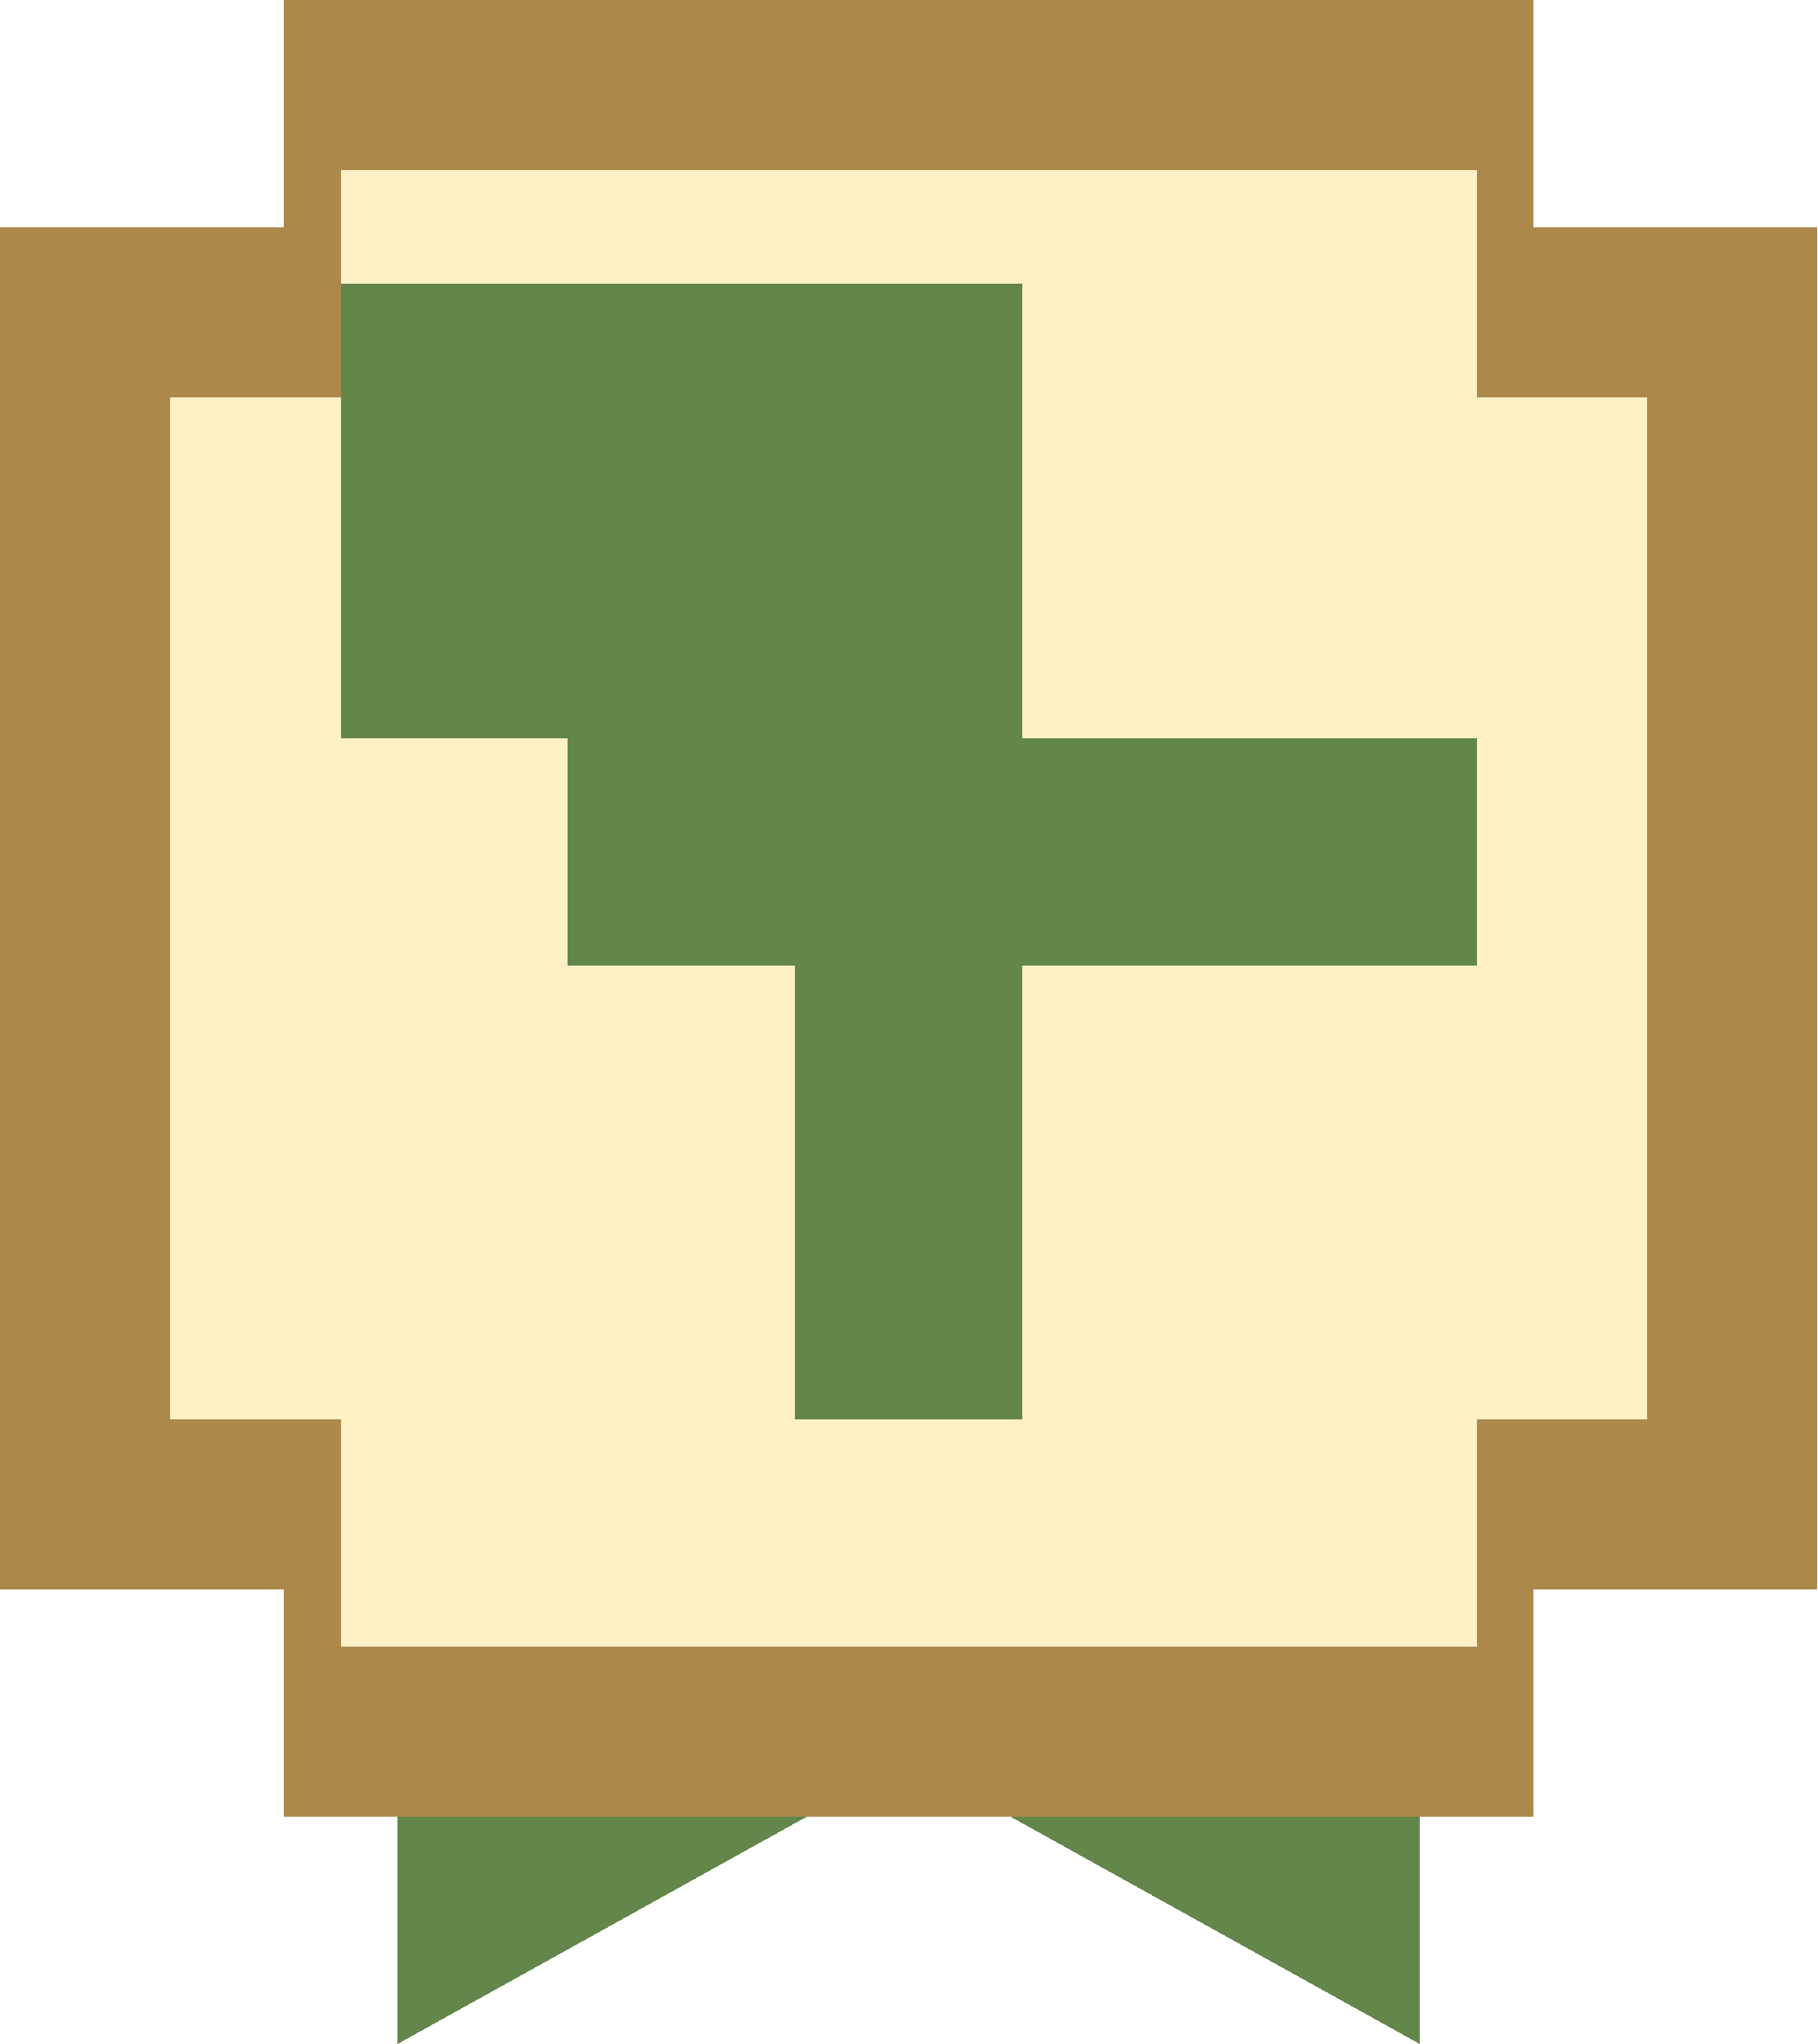
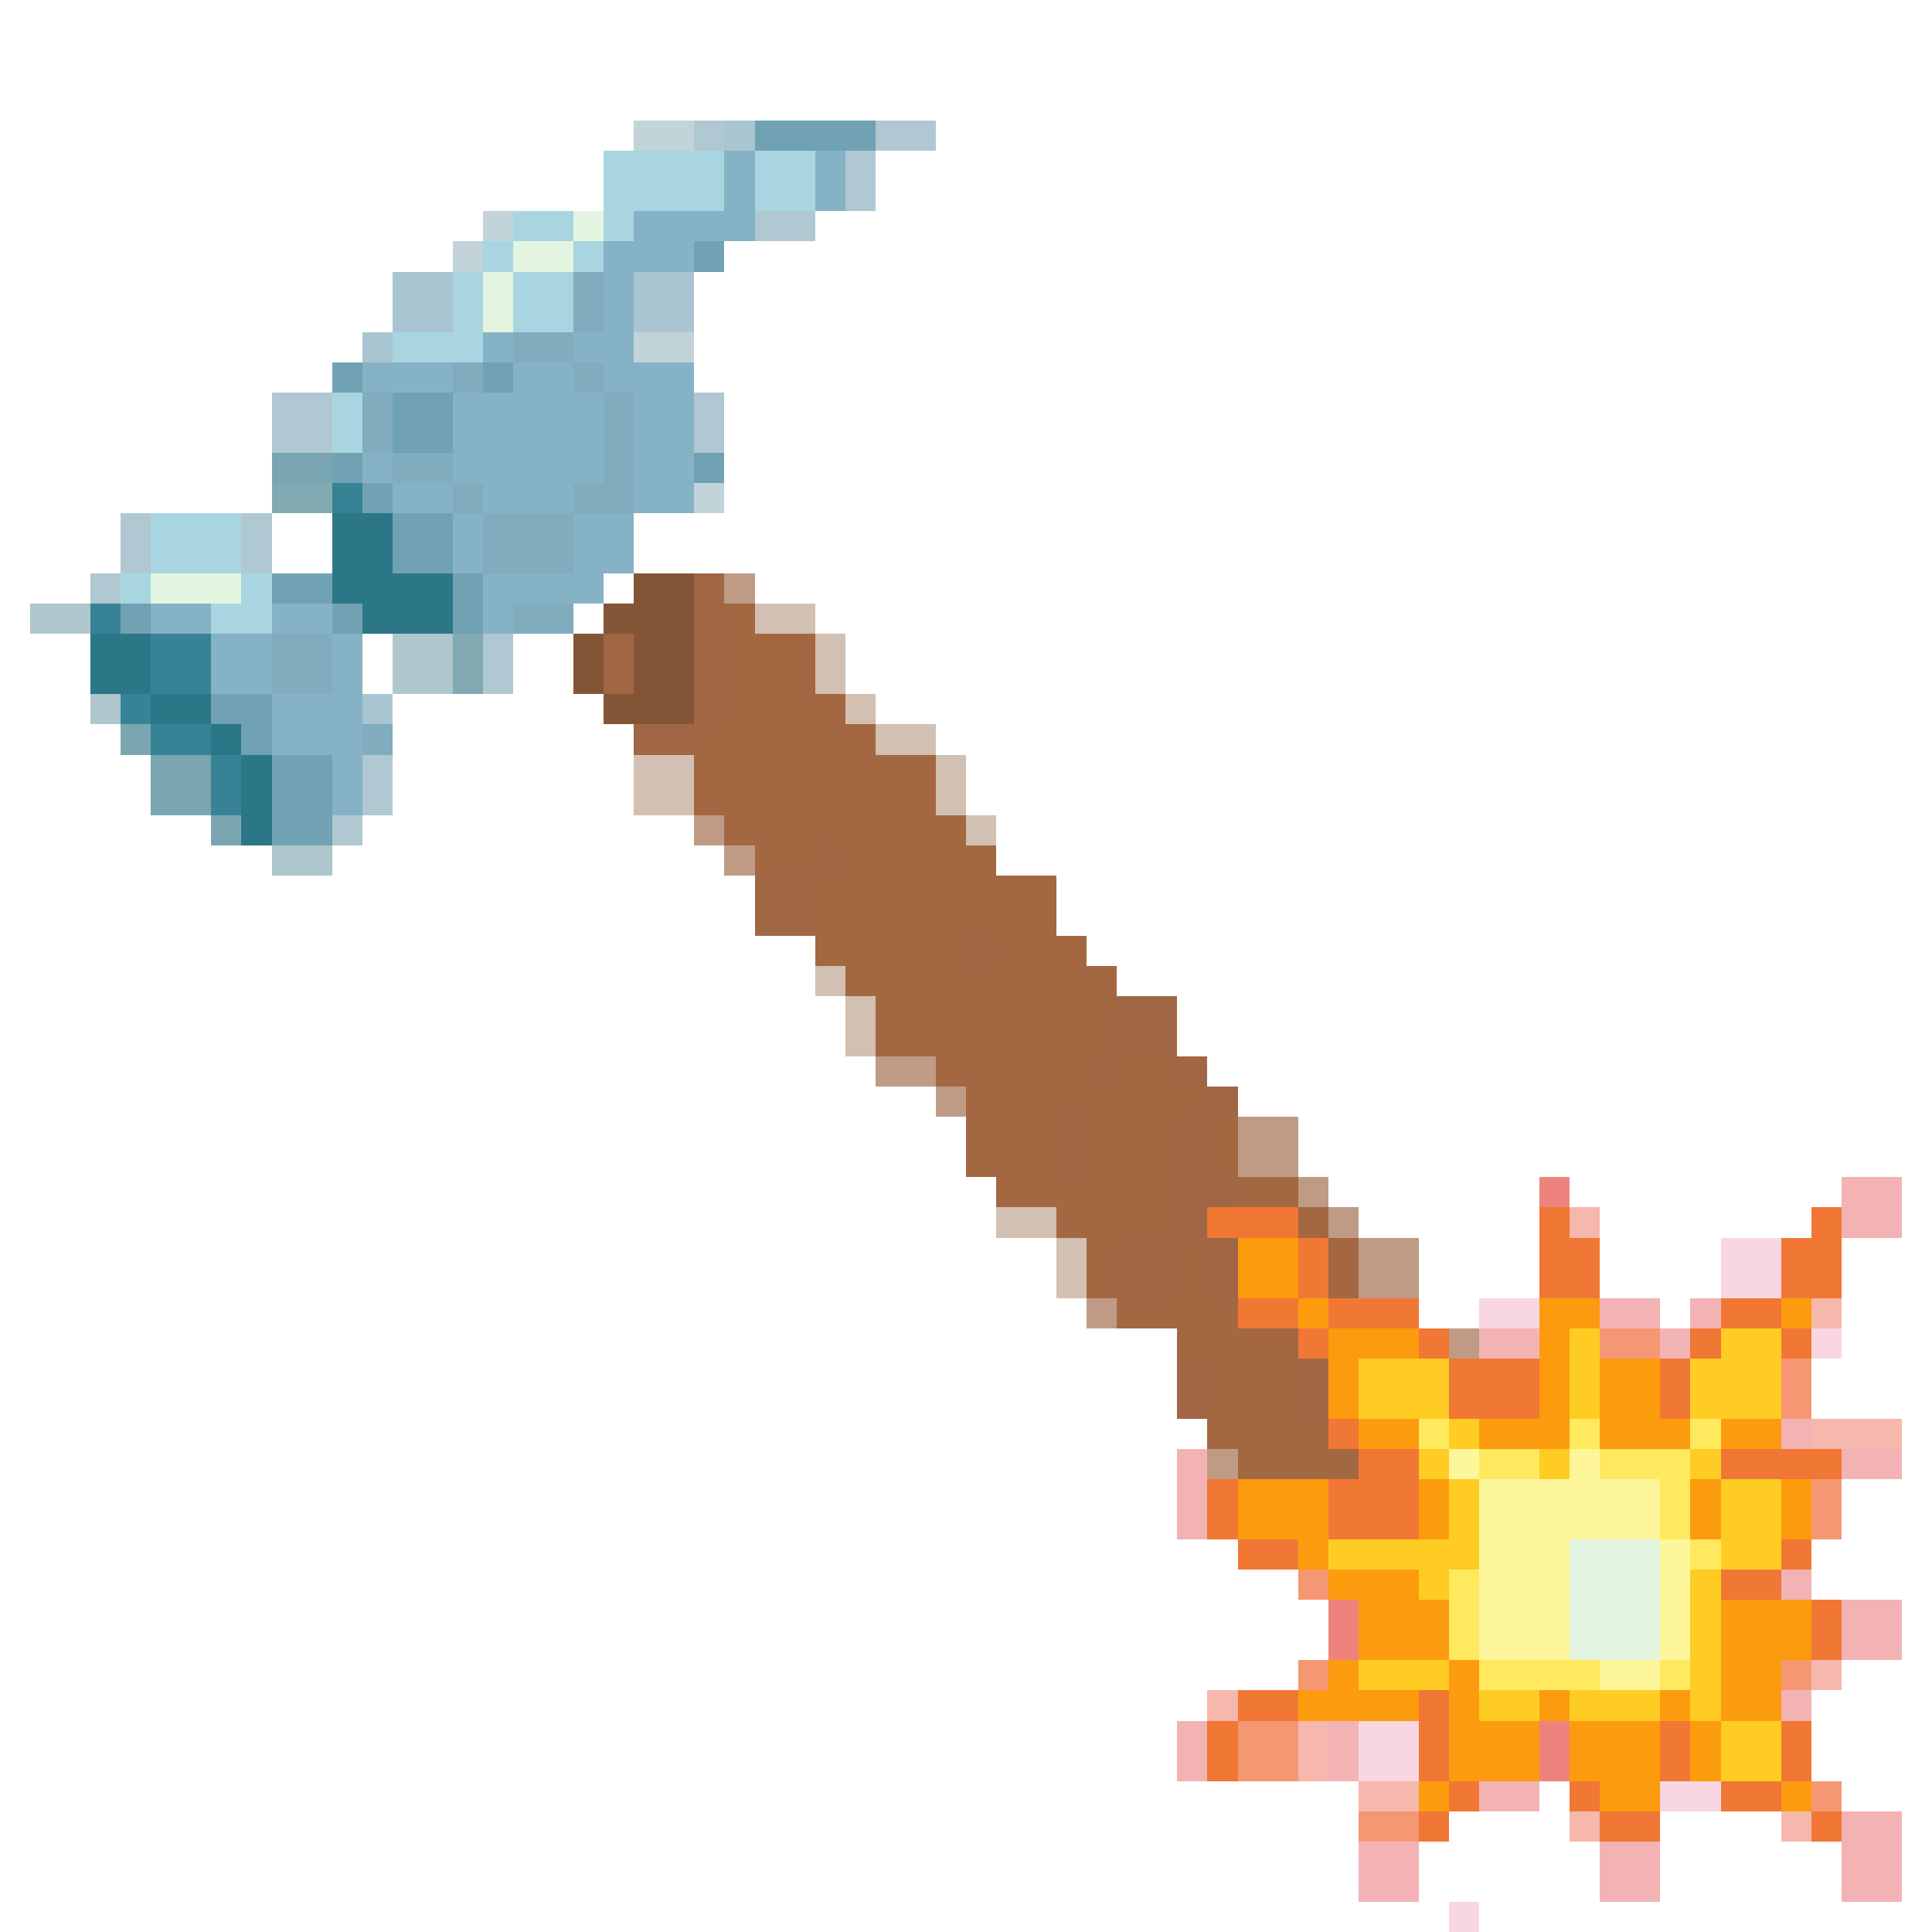
- <svg xmlns="http://www.w3.org/2000/svg" viewBox="0 0 32 36" shape-rendering="crispEdges">
-   <path fill="#63864a" d="M7 23h18v13l-9-5-9 5z" />
-   <path fill="#ad884b" d="M5 0h22v4h5v24h-5v4H5v-4H0V4h5z" />
-   <path fill="#fff0c6" d="M6 3h20v4h3v18h-3v4H6v-4H3V7h3z" />
-   <rect x="6" y="5" width="4" height="4" fill="#63864a" />
-   <rect x="10" y="5" width="4" height="4" fill="#63864a" />
-   <rect x="14" y="5" width="4" height="4" fill="#63864a" />
-   <rect x="6" y="9" width="4" height="4" fill="#63864a" />
-   <rect x="10" y="9" width="4" height="4" fill="#63864a" />
-   <rect x="14" y="9" width="4" height="4" fill="#63864a" />
-   <rect x="10" y="13" width="4" height="4" fill="#63864a" />
-   <rect x="14" y="13" width="4" height="4" fill="#63864a" />
-   <rect x="18" y="13" width="4" height="4" fill="#63864a" />
-   <rect x="22" y="13" width="4" height="4" fill="#63864a" />
-   <rect x="14" y="17" width="4" height="4" fill="#63864a" />
-   <rect x="14" y="21" width="4" height="4" fill="#63864a" />
+ <svg xmlns="http://www.w3.org/2000/svg" viewBox="0 0 64 64" shape-rendering="crispEdges">
+   <rect x="21" y="4" width="2" height="1" fill="#6e95a8" opacity="0.42" />
+   <rect x="23" y="4" width="1" height="1" fill="#739eae" opacity="0.57" />
+   <rect x="24" y="4" width="1" height="1" fill="#80aabb" opacity="0.68" />
+   <rect x="25" y="4" width="4" height="1" fill="#699daf" opacity="0.95" />
+   <rect x="29" y="4" width="2" height="1" fill="#739eae" opacity="0.57" />
+   <rect x="20" y="5" width="4" height="1" fill="#a8d5e0" />
+   <rect x="24" y="5" width="1" height="1" fill="#86b2c5" />
+   <rect x="25" y="5" width="2" height="1" fill="#a8d5e0" />
+   <rect x="27" y="5" width="1" height="1" fill="#86b2c5" />
+   <rect x="28" y="5" width="1" height="1" fill="#739eae" opacity="0.57" />
+   <rect x="20" y="6" width="4" height="1" fill="#a8d5e0" />
+   <rect x="24" y="6" width="1" height="1" fill="#86b2c5" />
+   <rect x="25" y="6" width="2" height="1" fill="#a8d5e0" />
+   <rect x="27" y="6" width="1" height="1" fill="#86b2c5" />
+   <rect x="28" y="6" width="1" height="1" fill="#739eae" opacity="0.57" />
+   <rect x="16" y="7" width="1" height="1" fill="#6e95a8" opacity="0.42" />
+   <rect x="17" y="7" width="2" height="1" fill="#a8d5e0" />
+   <rect x="19" y="7" width="1" height="1" fill="#e3f5e0" />
+   <rect x="20" y="7" width="1" height="1" fill="#a8d5e0" />
+   <rect x="21" y="7" width="4" height="1" fill="#86b2c5" />
+   <rect x="25" y="7" width="2" height="1" fill="#739eae" opacity="0.57" />
+   <rect x="15" y="8" width="1" height="1" fill="#6e95a8" opacity="0.42" />
+   <rect x="16" y="8" width="1" height="1" fill="#a8d5e0" />
+   <rect x="17" y="8" width="2" height="1" fill="#e3f5e0" />
+   <rect x="19" y="8" width="1" height="1" fill="#a8d5e0" />
+   <rect x="20" y="8" width="3" height="1" fill="#86b2c5" />
+   <rect x="23" y="8" width="1" height="1" fill="#699daf" opacity="0.95" />
+   <rect x="13" y="9" width="2" height="1" fill="#80aabb" opacity="0.68" />
+   <rect x="15" y="9" width="1" height="1" fill="#a8d5e0" />
+   <rect x="16" y="9" width="1" height="1" fill="#e3f5e0" />
+   <rect x="17" y="9" width="2" height="1" fill="#a8d5e0" />
+   <rect x="19" y="9" width="1" height="1" fill="#80acbe" />
+   <rect x="20" y="9" width="1" height="1" fill="#86b2c5" />
+   <rect x="21" y="9" width="2" height="1" fill="#80aabb" opacity="0.68" />
+   <rect x="13" y="10" width="2" height="1" fill="#80aabb" opacity="0.68" />
+   <rect x="15" y="10" width="1" height="1" fill="#a8d5e0" />
+   <rect x="16" y="10" width="1" height="1" fill="#e3f5e0" />
+   <rect x="17" y="10" width="2" height="1" fill="#a8d5e0" />
+   <rect x="19" y="10" width="1" height="1" fill="#80acbe" />
+   <rect x="20" y="10" width="1" height="1" fill="#86b2c5" />
+   <rect x="21" y="10" width="2" height="1" fill="#80aabb" opacity="0.68" />
+   <rect x="12" y="11" width="1" height="1" fill="#80aabb" opacity="0.68" />
+   <rect x="13" y="11" width="3" height="1" fill="#a8d5e0" />
+   <rect x="16" y="11" width="1" height="1" fill="#86b2c5" />
+   <rect x="17" y="11" width="2" height="1" fill="#80acbe" />
+   <rect x="19" y="11" width="2" height="1" fill="#86b2c5" />
+   <rect x="21" y="11" width="2" height="1" fill="#6e95a8" opacity="0.42" />
+   <rect x="11" y="12" width="1" height="1" fill="#699daf" opacity="0.95" />
+   <rect x="12" y="12" width="3" height="1" fill="#86b2c5" />
+   <rect x="15" y="12" width="1" height="1" fill="#80acbe" />
+   <rect x="16" y="12" width="1" height="1" fill="#699daf" opacity="0.95" />
+   <rect x="17" y="12" width="2" height="1" fill="#86b2c5" />
+   <rect x="19" y="12" width="1" height="1" fill="#80acbe" />
+   <rect x="20" y="12" width="3" height="1" fill="#86b2c5" />
+   <rect x="9" y="13" width="2" height="1" fill="#739eae" opacity="0.57" />
+   <rect x="11" y="13" width="1" height="1" fill="#a8d5e0" />
+   <rect x="12" y="13" width="1" height="1" fill="#80acbe" />
+   <rect x="13" y="13" width="2" height="1" fill="#699daf" opacity="0.95" />
+   <rect x="15" y="13" width="5" height="1" fill="#86b2c5" />
+   <rect x="20" y="13" width="1" height="1" fill="#80acbe" />
+   <rect x="21" y="13" width="2" height="1" fill="#86b2c5" />
+   <rect x="23" y="13" width="1" height="1" fill="#739eae" opacity="0.57" />
+   <rect x="9" y="14" width="2" height="1" fill="#739eae" opacity="0.57" />
+   <rect x="11" y="14" width="1" height="1" fill="#a8d5e0" />
+   <rect x="12" y="14" width="1" height="1" fill="#80acbe" />
+   <rect x="13" y="14" width="2" height="1" fill="#699daf" opacity="0.95" />
+   <rect x="15" y="14" width="5" height="1" fill="#86b2c5" />
+   <rect x="20" y="14" width="1" height="1" fill="#80acbe" />
+   <rect x="21" y="14" width="2" height="1" fill="#86b2c5" />
+   <rect x="23" y="14" width="1" height="1" fill="#739eae" opacity="0.57" />
+   <rect x="9" y="15" width="2" height="1" fill="#2f7485" opacity="0.64" />
+   <rect x="11" y="15" width="1" height="1" fill="#699daf" opacity="0.95" />
+   <rect x="12" y="15" width="1" height="1" fill="#86b2c5" />
+   <rect x="13" y="15" width="2" height="1" fill="#80acbe" />
+   <rect x="15" y="15" width="5" height="1" fill="#86b2c5" />
+   <rect x="20" y="15" width="1" height="1" fill="#80acbe" />
+   <rect x="21" y="15" width="2" height="1" fill="#86b2c5" />
+   <rect x="23" y="15" width="1" height="1" fill="#699daf" opacity="0.95" />
+   <rect x="9" y="16" width="2" height="1" fill="#286c7b" opacity="0.58" />
+   <rect x="11" y="16" width="1" height="1" fill="#378395" />
+   <rect x="12" y="16" width="1" height="1" fill="#699daf" opacity="0.95" />
+   <rect x="13" y="16" width="2" height="1" fill="#86b2c5" />
+   <rect x="15" y="16" width="1" height="1" fill="#80acbe" />
+   <rect x="16" y="16" width="3" height="1" fill="#86b2c5" />
+   <rect x="19" y="16" width="2" height="1" fill="#80acbe" />
+   <rect x="21" y="16" width="2" height="1" fill="#86b2c5" />
+   <rect x="23" y="16" width="1" height="1" fill="#6e95a8" opacity="0.42" />
+   <rect x="4" y="17" width="1" height="1" fill="#739eae" opacity="0.57" />
+   <rect x="5" y="17" width="3" height="1" fill="#a8d5e0" />
+   <rect x="8" y="17" width="1" height="1" fill="#739eae" opacity="0.57" />
+   <rect x="11" y="17" width="2" height="1" fill="#2b7687" />
+   <rect x="13" y="17" width="2" height="1" fill="#699daf" opacity="0.95" />
+   <rect x="15" y="17" width="1" height="1" fill="#86b2c5" />
+   <rect x="16" y="17" width="3" height="1" fill="#80acbe" />
+   <rect x="19" y="17" width="2" height="1" fill="#86b2c5" />
+   <rect x="4" y="18" width="1" height="1" fill="#739eae" opacity="0.57" />
+   <rect x="5" y="18" width="3" height="1" fill="#a8d5e0" />
+   <rect x="8" y="18" width="1" height="1" fill="#739eae" opacity="0.57" />
+   <rect x="11" y="18" width="2" height="1" fill="#2b7687" />
+   <rect x="13" y="18" width="2" height="1" fill="#699daf" opacity="0.95" />
+   <rect x="15" y="18" width="1" height="1" fill="#86b2c5" />
+   <rect x="16" y="18" width="3" height="1" fill="#80acbe" />
+   <rect x="19" y="18" width="2" height="1" fill="#86b2c5" />
+   <rect x="3" y="19" width="1" height="1" fill="#739eae" opacity="0.57" />
+   <rect x="4" y="19" width="1" height="1" fill="#a8d5e0" />
+   <rect x="5" y="19" width="3" height="1" fill="#e3f5e0" />
+   <rect x="8" y="19" width="1" height="1" fill="#a8d5e0" />
+   <rect x="9" y="19" width="2" height="1" fill="#699daf" opacity="0.95" />
+   <rect x="11" y="19" width="4" height="1" fill="#2b7687" />
+   <rect x="15" y="19" width="1" height="1" fill="#699daf" opacity="0.95" />
+   <rect x="16" y="19" width="4" height="1" fill="#86b2c5" />
+   <rect x="21" y="19" width="2" height="1" fill="#7c4d2d" opacity="0.95" />
+   <rect x="23" y="19" width="1" height="1" fill="#9c5f3b" opacity="0.95" />
+   <rect x="24" y="19" width="1" height="1" fill="#975d3b" opacity="0.62" />
+   <rect x="1" y="20" width="2" height="1" fill="#2a6978" opacity="0.38" />
+   <rect x="3" y="20" width="1" height="1" fill="#378395" />
+   <rect x="4" y="20" width="1" height="1" fill="#699daf" opacity="0.95" />
+   <rect x="5" y="20" width="2" height="1" fill="#86b2c5" />
+   <rect x="7" y="20" width="2" height="1" fill="#a8d5e0" />
+   <rect x="9" y="20" width="2" height="1" fill="#86b2c5" />
+   <rect x="11" y="20" width="1" height="1" fill="#699daf" opacity="0.95" />
+   <rect x="12" y="20" width="3" height="1" fill="#2b7687" />
+   <rect x="15" y="20" width="1" height="1" fill="#699daf" opacity="0.95" />
+   <rect x="16" y="20" width="1" height="1" fill="#86b2c5" />
+   <rect x="17" y="20" width="2" height="1" fill="#80acbe" />
+   <rect x="20" y="20" width="3" height="1" fill="#7c4d2d" opacity="0.95" />
+   <rect x="23" y="20" width="1" height="1" fill="#9c5f3b" opacity="0.95" />
+   <rect x="24" y="20" width="1" height="1" fill="#a36842" />
+   <rect x="25" y="20" width="2" height="1" fill="#8a5a37" opacity="0.38" />
+   <rect x="3" y="21" width="2" height="1" fill="#2b7687" />
+   <rect x="5" y="21" width="2" height="1" fill="#378395" />
+   <rect x="7" y="21" width="2" height="1" fill="#86b2c5" />
+   <rect x="9" y="21" width="2" height="1" fill="#80acbe" />
+   <rect x="11" y="21" width="1" height="1" fill="#86b2c5" />
+   <rect x="13" y="21" width="2" height="1" fill="#2a6978" opacity="0.38" />
+   <rect x="15" y="21" width="1" height="1" fill="#286c7b" opacity="0.58" />
+   <rect x="16" y="21" width="1" height="1" fill="#739eae" opacity="0.57" />
+   <rect x="19" y="21" width="1" height="1" fill="#7c4d2d" opacity="0.95" />
+   <rect x="20" y="21" width="1" height="1" fill="#9c5f3b" opacity="0.95" />
+   <rect x="21" y="21" width="2" height="1" fill="#7c4d2d" opacity="0.95" />
+   <rect x="23" y="21" width="1" height="1" fill="#9c5f3b" opacity="0.95" />
+   <rect x="24" y="21" width="3" height="1" fill="#a36842" />
+   <rect x="27" y="21" width="1" height="1" fill="#8a5a37" opacity="0.38" />
+   <rect x="3" y="22" width="2" height="1" fill="#2b7687" />
+   <rect x="5" y="22" width="2" height="1" fill="#378395" />
+   <rect x="7" y="22" width="2" height="1" fill="#86b2c5" />
+   <rect x="9" y="22" width="2" height="1" fill="#80acbe" />
+   <rect x="11" y="22" width="1" height="1" fill="#86b2c5" />
+   <rect x="13" y="22" width="2" height="1" fill="#2a6978" opacity="0.38" />
+   <rect x="15" y="22" width="1" height="1" fill="#286c7b" opacity="0.58" />
+   <rect x="16" y="22" width="1" height="1" fill="#739eae" opacity="0.57" />
+   <rect x="19" y="22" width="1" height="1" fill="#7c4d2d" opacity="0.95" />
+   <rect x="20" y="22" width="1" height="1" fill="#9c5f3b" opacity="0.95" />
+   <rect x="21" y="22" width="2" height="1" fill="#7c4d2d" opacity="0.95" />
+   <rect x="23" y="22" width="1" height="1" fill="#9c5f3b" opacity="0.95" />
+   <rect x="24" y="22" width="3" height="1" fill="#a36842" />
+   <rect x="27" y="22" width="1" height="1" fill="#8a5a37" opacity="0.38" />
+   <rect x="3" y="23" width="1" height="1" fill="#2a6978" opacity="0.38" />
+   <rect x="4" y="23" width="1" height="1" fill="#378395" />
+   <rect x="5" y="23" width="2" height="1" fill="#2b7687" />
+   <rect x="7" y="23" width="2" height="1" fill="#699daf" opacity="0.95" />
+   <rect x="9" y="23" width="3" height="1" fill="#86b2c5" />
+   <rect x="12" y="23" width="1" height="1" fill="#80aabb" opacity="0.68" />
+   <rect x="20" y="23" width="3" height="1" fill="#7c4d2d" opacity="0.95" />
+   <rect x="23" y="23" width="1" height="1" fill="#9c5f3b" opacity="0.95" />
+   <rect x="24" y="23" width="4" height="1" fill="#a36842" />
+   <rect x="28" y="23" width="1" height="1" fill="#8a5a37" opacity="0.38" />
+   <rect x="4" y="24" width="1" height="1" fill="#2f7485" opacity="0.64" />
+   <rect x="5" y="24" width="2" height="1" fill="#378395" />
+   <rect x="7" y="24" width="1" height="1" fill="#2b7687" />
+   <rect x="8" y="24" width="1" height="1" fill="#699daf" opacity="0.95" />
+   <rect x="9" y="24" width="3" height="1" fill="#86b2c5" />
+   <rect x="12" y="24" width="1" height="1" fill="#80acbe" />
+   <rect x="21" y="24" width="2" height="1" fill="#9c5f3b" opacity="0.95" />
+   <rect x="23" y="24" width="6" height="1" fill="#a36842" />
+   <rect x="29" y="24" width="2" height="1" fill="#8a5a37" opacity="0.38" />
+   <rect x="5" y="25" width="2" height="1" fill="#2f7485" opacity="0.64" />
+   <rect x="7" y="25" width="1" height="1" fill="#378395" />
+   <rect x="8" y="25" width="1" height="1" fill="#2b7687" />
+   <rect x="9" y="25" width="2" height="1" fill="#699daf" opacity="0.95" />
+   <rect x="11" y="25" width="1" height="1" fill="#86b2c5" />
+   <rect x="12" y="25" width="1" height="1" fill="#739eae" opacity="0.57" />
+   <rect x="21" y="25" width="2" height="1" fill="#8a5a37" opacity="0.38" />
+   <rect x="23" y="25" width="8" height="1" fill="#a36842" />
+   <rect x="31" y="25" width="1" height="1" fill="#8a5a37" opacity="0.38" />
+   <rect x="5" y="26" width="2" height="1" fill="#2f7485" opacity="0.64" />
+   <rect x="7" y="26" width="1" height="1" fill="#378395" />
+   <rect x="8" y="26" width="1" height="1" fill="#2b7687" />
+   <rect x="9" y="26" width="2" height="1" fill="#699daf" opacity="0.95" />
+   <rect x="11" y="26" width="1" height="1" fill="#86b2c5" />
+   <rect x="12" y="26" width="1" height="1" fill="#739eae" opacity="0.57" />
+   <rect x="21" y="26" width="2" height="1" fill="#8a5a37" opacity="0.38" />
+   <rect x="23" y="26" width="8" height="1" fill="#a36842" />
+   <rect x="31" y="26" width="1" height="1" fill="#8a5a37" opacity="0.38" />
+   <rect x="7" y="27" width="1" height="1" fill="#2f7485" opacity="0.64" />
+   <rect x="8" y="27" width="1" height="1" fill="#2b7687" />
+   <rect x="9" y="27" width="2" height="1" fill="#699daf" opacity="0.95" />
+   <rect x="11" y="27" width="1" height="1" fill="#739eae" opacity="0.57" />
+   <rect x="23" y="27" width="1" height="1" fill="#975d3b" opacity="0.62" />
+   <rect x="24" y="27" width="8" height="1" fill="#a36842" />
+   <rect x="32" y="27" width="1" height="1" fill="#8a5a37" opacity="0.38" />
+   <rect x="9" y="28" width="2" height="1" fill="#2a6978" opacity="0.38" />
+   <rect x="24" y="28" width="1" height="1" fill="#975d3b" opacity="0.62" />
+   <rect x="25" y="28" width="2" height="1" fill="#a36842" />
+   <rect x="27" y="28" width="1" height="1" fill="#9c5f3b" opacity="0.95" />
+   <rect x="28" y="28" width="5" height="1" fill="#a36842" />
+   <rect x="25" y="29" width="2" height="1" fill="#9c5f3b" opacity="0.95" />
+   <rect x="27" y="29" width="8" height="1" fill="#a36842" />
+   <rect x="25" y="30" width="2" height="1" fill="#9c5f3b" opacity="0.95" />
+   <rect x="27" y="30" width="8" height="1" fill="#a36842" />
+   <rect x="27" y="31" width="5" height="1" fill="#a36842" />
+   <rect x="32" y="31" width="1" height="1" fill="#9c5f3b" opacity="0.95" />
+   <rect x="33" y="31" width="3" height="1" fill="#a36842" />
+   <rect x="27" y="32" width="1" height="1" fill="#8a5a37" opacity="0.38" />
+   <rect x="28" y="32" width="9" height="1" fill="#a36842" />
+   <rect x="28" y="33" width="1" height="1" fill="#8a5a37" opacity="0.38" />
+   <rect x="29" y="33" width="8" height="1" fill="#a36842" />
+   <rect x="37" y="33" width="2" height="1" fill="#9c5f3b" opacity="0.95" />
+   <rect x="28" y="34" width="1" height="1" fill="#8a5a37" opacity="0.38" />
+   <rect x="29" y="34" width="8" height="1" fill="#a36842" />
+   <rect x="37" y="34" width="2" height="1" fill="#9c5f3b" opacity="0.95" />
+   <rect x="29" y="35" width="2" height="1" fill="#975d3b" opacity="0.62" />
+   <rect x="31" y="35" width="5" height="1" fill="#a36842" />
+   <rect x="36" y="35" width="1" height="1" fill="#9c5f3b" opacity="0.95" />
+   <rect x="37" y="35" width="2" height="1" fill="#a36842" />
+   <rect x="39" y="35" width="1" height="1" fill="#9c5f3b" opacity="0.95" />
+   <rect x="31" y="36" width="1" height="1" fill="#975d3b" opacity="0.62" />
+   <rect x="32" y="36" width="8" height="1" fill="#a36842" />
+   <rect x="40" y="36" width="1" height="1" fill="#9c5f3b" opacity="0.95" />
+   <rect x="32" y="37" width="3" height="1" fill="#a36842" />
+   <rect x="35" y="37" width="1" height="1" fill="#9c5f3b" opacity="0.95" />
+   <rect x="36" y="37" width="3" height="1" fill="#a36842" />
+   <rect x="39" y="37" width="1" height="1" fill="#9c5f3b" opacity="0.95" />
+   <rect x="40" y="37" width="1" height="1" fill="#a36842" />
+   <rect x="41" y="37" width="2" height="1" fill="#975d3b" opacity="0.62" />
+   <rect x="32" y="38" width="3" height="1" fill="#a36842" />
+   <rect x="35" y="38" width="1" height="1" fill="#9c5f3b" opacity="0.95" />
+   <rect x="36" y="38" width="3" height="1" fill="#a36842" />
+   <rect x="39" y="38" width="1" height="1" fill="#9c5f3b" opacity="0.95" />
+   <rect x="40" y="38" width="1" height="1" fill="#a36842" />
+   <rect x="41" y="38" width="2" height="1" fill="#975d3b" opacity="0.62" />
+   <rect x="33" y="39" width="6" height="1" fill="#a36842" />
+   <rect x="39" y="39" width="2" height="1" fill="#9c5f3b" opacity="0.95" />
+   <rect x="41" y="39" width="2" height="1" fill="#a36842" />
+   <rect x="43" y="39" width="1" height="1" fill="#975d3b" opacity="0.62" />
+   <rect x="51" y="39" width="1" height="1" fill="#e43931" opacity="0.63" />
+   <rect x="61" y="39" width="2" height="1" fill="#de3136" opacity="0.37" />
+   <rect x="33" y="40" width="2" height="1" fill="#8a5a37" opacity="0.38" />
+   <rect x="35" y="40" width="4" height="1" fill="#a36842" />
+   <rect x="39" y="40" width="1" height="1" fill="#9c5f3b" opacity="0.95" />
+   <rect x="40" y="40" width="3" height="1" fill="#f06920" opacity="0.91" />
+   <rect x="43" y="40" width="1" height="1" fill="#a36842" />
+   <rect x="44" y="40" width="1" height="1" fill="#975d3b" opacity="0.62" />
+   <rect x="51" y="40" width="1" height="1" fill="#f06920" opacity="0.91" />
+   <rect x="52" y="40" width="1" height="1" fill="#e84a2f" opacity="0.40" />
+   <rect x="60" y="40" width="1" height="1" fill="#f06920" opacity="0.91" />
+   <rect x="61" y="40" width="2" height="1" fill="#de3136" opacity="0.37" />
+   <rect x="35" y="41" width="1" height="1" fill="#8a5a37" opacity="0.38" />
+   <rect x="36" y="41" width="1" height="1" fill="#a36842" />
+   <rect x="37" y="41" width="2" height="1" fill="#9c5f3b" opacity="0.95" />
+   <rect x="39" y="41" width="1" height="1" fill="#a36842" />
+   <rect x="40" y="41" width="1" height="1" fill="#9c5f3b" opacity="0.95" />
+   <rect x="41" y="41" width="2" height="1" fill="#fd9b0e" />
+   <rect x="43" y="41" width="1" height="1" fill="#f06920" opacity="0.91" />
+   <rect x="44" y="41" width="1" height="1" fill="#a36842" />
+   <rect x="45" y="41" width="2" height="1" fill="#975d3b" opacity="0.62" />
+   <rect x="51" y="41" width="2" height="1" fill="#f06920" opacity="0.91" />
+   <rect x="57" y="41" width="2" height="1" fill="#da1351" opacity="0.17" />
+   <rect x="59" y="41" width="2" height="1" fill="#f06920" opacity="0.91" />
+   <rect x="35" y="42" width="1" height="1" fill="#8a5a37" opacity="0.38" />
+   <rect x="36" y="42" width="1" height="1" fill="#a36842" />
+   <rect x="37" y="42" width="2" height="1" fill="#9c5f3b" opacity="0.95" />
+   <rect x="39" y="42" width="1" height="1" fill="#a36842" />
+   <rect x="40" y="42" width="1" height="1" fill="#9c5f3b" opacity="0.95" />
+   <rect x="41" y="42" width="2" height="1" fill="#fd9b0e" />
+   <rect x="43" y="42" width="1" height="1" fill="#f06920" opacity="0.91" />
+   <rect x="44" y="42" width="1" height="1" fill="#a36842" />
+   <rect x="45" y="42" width="2" height="1" fill="#975d3b" opacity="0.62" />
+   <rect x="51" y="42" width="2" height="1" fill="#f06920" opacity="0.91" />
+   <rect x="57" y="42" width="2" height="1" fill="#da1351" opacity="0.17" />
+   <rect x="59" y="42" width="2" height="1" fill="#f06920" opacity="0.91" />
+   <rect x="36" y="43" width="1" height="1" fill="#975d3b" opacity="0.62" />
+   <rect x="37" y="43" width="4" height="1" fill="#a36842" />
+   <rect x="41" y="43" width="2" height="1" fill="#f06920" opacity="0.91" />
+   <rect x="43" y="43" width="1" height="1" fill="#fd9b0e" />
+   <rect x="44" y="43" width="3" height="1" fill="#f06920" opacity="0.91" />
+   <rect x="49" y="43" width="2" height="1" fill="#da1351" opacity="0.17" />
+   <rect x="51" y="43" width="2" height="1" fill="#fd9b0e" />
+   <rect x="53" y="43" width="2" height="1" fill="#de3136" opacity="0.37" />
+   <rect x="56" y="43" width="1" height="1" fill="#de3136" opacity="0.37" />
+   <rect x="57" y="43" width="2" height="1" fill="#f06920" opacity="0.91" />
+   <rect x="59" y="43" width="1" height="1" fill="#fd9b0e" />
+   <rect x="60" y="43" width="1" height="1" fill="#e84a2f" opacity="0.40" />
+   <rect x="39" y="44" width="4" height="1" fill="#a36842" />
+   <rect x="43" y="44" width="1" height="1" fill="#f06920" opacity="0.91" />
+   <rect x="44" y="44" width="3" height="1" fill="#fd9b0e" />
+   <rect x="47" y="44" width="1" height="1" fill="#f06920" opacity="0.91" />
+   <rect x="48" y="44" width="1" height="1" fill="#975d3b" opacity="0.62" />
+   <rect x="49" y="44" width="2" height="1" fill="#de3136" opacity="0.37" />
+   <rect x="51" y="44" width="1" height="1" fill="#fd9b0e" />
+   <rect x="52" y="44" width="1" height="1" fill="#fecc23" />
+   <rect x="53" y="44" width="2" height="1" fill="#f05c24" opacity="0.64" />
+   <rect x="55" y="44" width="1" height="1" fill="#de3136" opacity="0.37" />
+   <rect x="56" y="44" width="1" height="1" fill="#f06920" opacity="0.91" />
+   <rect x="57" y="44" width="2" height="1" fill="#fecc23" />
+   <rect x="59" y="44" width="1" height="1" fill="#f06920" opacity="0.91" />
+   <rect x="60" y="44" width="1" height="1" fill="#da1351" opacity="0.17" />
+   <rect x="39" y="45" width="1" height="1" fill="#9c5f3b" opacity="0.95" />
+   <rect x="40" y="45" width="3" height="1" fill="#a36842" />
+   <rect x="43" y="45" width="1" height="1" fill="#9c5f3b" opacity="0.95" />
+   <rect x="44" y="45" width="1" height="1" fill="#fd9b0e" />
+   <rect x="45" y="45" width="3" height="1" fill="#fecc23" />
+   <rect x="48" y="45" width="3" height="1" fill="#f06920" opacity="0.91" />
+   <rect x="51" y="45" width="1" height="1" fill="#fd9b0e" />
+   <rect x="52" y="45" width="1" height="1" fill="#fecc23" />
+   <rect x="53" y="45" width="2" height="1" fill="#fd9b0e" />
+   <rect x="55" y="45" width="1" height="1" fill="#f06920" opacity="0.91" />
+   <rect x="56" y="45" width="3" height="1" fill="#fecc23" />
+   <rect x="59" y="45" width="1" height="1" fill="#f05c24" opacity="0.64" />
+   <rect x="39" y="46" width="1" height="1" fill="#9c5f3b" opacity="0.95" />
+   <rect x="40" y="46" width="3" height="1" fill="#a36842" />
+   <rect x="43" y="46" width="1" height="1" fill="#9c5f3b" opacity="0.95" />
+   <rect x="44" y="46" width="1" height="1" fill="#fd9b0e" />
+   <rect x="45" y="46" width="3" height="1" fill="#fecc23" />
+   <rect x="48" y="46" width="3" height="1" fill="#f06920" opacity="0.91" />
+   <rect x="51" y="46" width="1" height="1" fill="#fd9b0e" />
+   <rect x="52" y="46" width="1" height="1" fill="#fecc23" />
+   <rect x="53" y="46" width="2" height="1" fill="#fd9b0e" />
+   <rect x="55" y="46" width="1" height="1" fill="#f06920" opacity="0.91" />
+   <rect x="56" y="46" width="3" height="1" fill="#fecc23" />
+   <rect x="59" y="46" width="1" height="1" fill="#f05c24" opacity="0.64" />
+   <rect x="40" y="47" width="4" height="1" fill="#a36842" />
+   <rect x="44" y="47" width="1" height="1" fill="#f06920" opacity="0.91" />
+   <rect x="45" y="47" width="2" height="1" fill="#fd9b0e" />
+   <rect x="47" y="47" width="1" height="1" fill="#fee95f" />
+   <rect x="48" y="47" width="1" height="1" fill="#fecc23" />
+   <rect x="49" y="47" width="3" height="1" fill="#fd9b0e" />
+   <rect x="52" y="47" width="1" height="1" fill="#fee95f" />
+   <rect x="53" y="47" width="3" height="1" fill="#fd9b0e" />
+   <rect x="56" y="47" width="1" height="1" fill="#fee95f" />
+   <rect x="57" y="47" width="2" height="1" fill="#fd9b0e" />
+   <rect x="59" y="47" width="1" height="1" fill="#de3136" opacity="0.37" />
+   <rect x="60" y="47" width="3" height="1" fill="#e84a2f" opacity="0.40" />
+   <rect x="39" y="48" width="1" height="1" fill="#de3136" opacity="0.37" />
+   <rect x="40" y="48" width="1" height="1" fill="#975d3b" opacity="0.62" />
+   <rect x="41" y="48" width="4" height="1" fill="#a36842" />
+   <rect x="45" y="48" width="2" height="1" fill="#f06920" opacity="0.91" />
+   <rect x="47" y="48" width="1" height="1" fill="#fecc23" />
+   <rect x="48" y="48" width="1" height="1" fill="#fef69b" />
+   <rect x="49" y="48" width="2" height="1" fill="#fee95f" />
+   <rect x="51" y="48" width="1" height="1" fill="#fecc23" />
+   <rect x="52" y="48" width="1" height="1" fill="#fef69b" />
+   <rect x="53" y="48" width="3" height="1" fill="#fee95f" />
+   <rect x="56" y="48" width="1" height="1" fill="#fecc23" />
+   <rect x="57" y="48" width="4" height="1" fill="#f06920" opacity="0.91" />
+   <rect x="61" y="48" width="2" height="1" fill="#de3136" opacity="0.37" />
+   <rect x="39" y="49" width="1" height="1" fill="#de3136" opacity="0.37" />
+   <rect x="40" y="49" width="1" height="1" fill="#f06920" opacity="0.91" />
+   <rect x="41" y="49" width="3" height="1" fill="#fd9b0e" />
+   <rect x="44" y="49" width="3" height="1" fill="#f06920" opacity="0.91" />
+   <rect x="47" y="49" width="1" height="1" fill="#fd9b0e" />
+   <rect x="48" y="49" width="1" height="1" fill="#fecc23" />
+   <rect x="49" y="49" width="6" height="1" fill="#fef69b" />
+   <rect x="55" y="49" width="1" height="1" fill="#fee95f" />
+   <rect x="56" y="49" width="1" height="1" fill="#fd9b0e" />
+   <rect x="57" y="49" width="2" height="1" fill="#fecc23" />
+   <rect x="59" y="49" width="1" height="1" fill="#fd9b0e" />
+   <rect x="60" y="49" width="1" height="1" fill="#f05c24" opacity="0.64" />
+   <rect x="39" y="50" width="1" height="1" fill="#de3136" opacity="0.37" />
+   <rect x="40" y="50" width="1" height="1" fill="#f06920" opacity="0.91" />
+   <rect x="41" y="50" width="3" height="1" fill="#fd9b0e" />
+   <rect x="44" y="50" width="3" height="1" fill="#f06920" opacity="0.91" />
+   <rect x="47" y="50" width="1" height="1" fill="#fd9b0e" />
+   <rect x="48" y="50" width="1" height="1" fill="#fecc23" />
+   <rect x="49" y="50" width="6" height="1" fill="#fef69b" />
+   <rect x="55" y="50" width="1" height="1" fill="#fee95f" />
+   <rect x="56" y="50" width="1" height="1" fill="#fd9b0e" />
+   <rect x="57" y="50" width="2" height="1" fill="#fecc23" />
+   <rect x="59" y="50" width="1" height="1" fill="#fd9b0e" />
+   <rect x="60" y="50" width="1" height="1" fill="#f05c24" opacity="0.64" />
+   <rect x="41" y="51" width="2" height="1" fill="#f06920" opacity="0.91" />
+   <rect x="43" y="51" width="1" height="1" fill="#fd9b0e" />
+   <rect x="44" y="51" width="5" height="1" fill="#fecc23" />
+   <rect x="49" y="51" width="3" height="1" fill="#fef69b" />
+   <rect x="52" y="51" width="3" height="1" fill="#e3f5e0" />
+   <rect x="55" y="51" width="1" height="1" fill="#fef69b" />
+   <rect x="56" y="51" width="1" height="1" fill="#fee95f" />
+   <rect x="57" y="51" width="2" height="1" fill="#fecc23" />
+   <rect x="59" y="51" width="1" height="1" fill="#f06920" opacity="0.91" />
+   <rect x="43" y="52" width="1" height="1" fill="#f05c24" opacity="0.64" />
+   <rect x="44" y="52" width="3" height="1" fill="#fd9b0e" />
+   <rect x="47" y="52" width="1" height="1" fill="#fecc23" />
+   <rect x="48" y="52" width="1" height="1" fill="#fee95f" />
+   <rect x="49" y="52" width="3" height="1" fill="#fef69b" />
+   <rect x="52" y="52" width="3" height="1" fill="#e3f5e0" />
+   <rect x="55" y="52" width="1" height="1" fill="#fef69b" />
+   <rect x="56" y="52" width="1" height="1" fill="#fecc23" />
+   <rect x="57" y="52" width="2" height="1" fill="#f06920" opacity="0.91" />
+   <rect x="59" y="52" width="1" height="1" fill="#de3136" opacity="0.37" />
+   <rect x="44" y="53" width="1" height="1" fill="#e43931" opacity="0.63" />
+   <rect x="45" y="53" width="3" height="1" fill="#fd9b0e" />
+   <rect x="48" y="53" width="1" height="1" fill="#fee95f" />
+   <rect x="49" y="53" width="3" height="1" fill="#fef69b" />
+   <rect x="52" y="53" width="3" height="1" fill="#e3f5e0" />
+   <rect x="55" y="53" width="1" height="1" fill="#fef69b" />
+   <rect x="56" y="53" width="1" height="1" fill="#fecc23" />
+   <rect x="57" y="53" width="3" height="1" fill="#fd9b0e" />
+   <rect x="60" y="53" width="1" height="1" fill="#f06920" opacity="0.91" />
+   <rect x="61" y="53" width="2" height="1" fill="#de3136" opacity="0.37" />
+   <rect x="44" y="54" width="1" height="1" fill="#e43931" opacity="0.63" />
+   <rect x="45" y="54" width="3" height="1" fill="#fd9b0e" />
+   <rect x="48" y="54" width="1" height="1" fill="#fee95f" />
+   <rect x="49" y="54" width="3" height="1" fill="#fef69b" />
+   <rect x="52" y="54" width="3" height="1" fill="#e3f5e0" />
+   <rect x="55" y="54" width="1" height="1" fill="#fef69b" />
+   <rect x="56" y="54" width="1" height="1" fill="#fecc23" />
+   <rect x="57" y="54" width="3" height="1" fill="#fd9b0e" />
+   <rect x="60" y="54" width="1" height="1" fill="#f06920" opacity="0.91" />
+   <rect x="61" y="54" width="2" height="1" fill="#de3136" opacity="0.37" />
+   <rect x="43" y="55" width="1" height="1" fill="#f05c24" opacity="0.64" />
+   <rect x="44" y="55" width="1" height="1" fill="#fd9b0e" />
+   <rect x="45" y="55" width="3" height="1" fill="#fecc23" />
+   <rect x="48" y="55" width="1" height="1" fill="#fd9b0e" />
+   <rect x="49" y="55" width="4" height="1" fill="#fee95f" />
+   <rect x="53" y="55" width="2" height="1" fill="#fef69b" />
+   <rect x="55" y="55" width="1" height="1" fill="#fee95f" />
+   <rect x="56" y="55" width="1" height="1" fill="#fecc23" />
+   <rect x="57" y="55" width="2" height="1" fill="#fd9b0e" />
+   <rect x="59" y="55" width="1" height="1" fill="#f05c24" opacity="0.64" />
+   <rect x="60" y="55" width="1" height="1" fill="#e84a2f" opacity="0.40" />
+   <rect x="40" y="56" width="1" height="1" fill="#e84a2f" opacity="0.40" />
+   <rect x="41" y="56" width="2" height="1" fill="#f06920" opacity="0.91" />
+   <rect x="43" y="56" width="4" height="1" fill="#fd9b0e" />
+   <rect x="47" y="56" width="1" height="1" fill="#f06920" opacity="0.91" />
+   <rect x="48" y="56" width="1" height="1" fill="#fd9b0e" />
+   <rect x="49" y="56" width="2" height="1" fill="#fecc23" />
+   <rect x="51" y="56" width="1" height="1" fill="#fd9b0e" />
+   <rect x="52" y="56" width="3" height="1" fill="#fecc23" />
+   <rect x="55" y="56" width="1" height="1" fill="#fd9b0e" />
+   <rect x="56" y="56" width="1" height="1" fill="#fecc23" />
+   <rect x="57" y="56" width="2" height="1" fill="#fd9b0e" />
+   <rect x="59" y="56" width="1" height="1" fill="#de3136" opacity="0.37" />
+   <rect x="39" y="57" width="1" height="1" fill="#de3136" opacity="0.37" />
+   <rect x="40" y="57" width="1" height="1" fill="#f06920" opacity="0.91" />
+   <rect x="41" y="57" width="2" height="1" fill="#f05c24" opacity="0.64" />
+   <rect x="43" y="57" width="1" height="1" fill="#e84a2f" opacity="0.40" />
+   <rect x="44" y="57" width="1" height="1" fill="#de3136" opacity="0.37" />
+   <rect x="45" y="57" width="2" height="1" fill="#da1351" opacity="0.17" />
+   <rect x="47" y="57" width="1" height="1" fill="#f06920" opacity="0.91" />
+   <rect x="48" y="57" width="3" height="1" fill="#fd9b0e" />
+   <rect x="51" y="57" width="1" height="1" fill="#e43931" opacity="0.63" />
+   <rect x="52" y="57" width="3" height="1" fill="#fd9b0e" />
+   <rect x="55" y="57" width="1" height="1" fill="#f06920" opacity="0.91" />
+   <rect x="56" y="57" width="1" height="1" fill="#fd9b0e" />
+   <rect x="57" y="57" width="2" height="1" fill="#fecc23" />
+   <rect x="59" y="57" width="1" height="1" fill="#f06920" opacity="0.91" />
+   <rect x="39" y="58" width="1" height="1" fill="#de3136" opacity="0.37" />
+   <rect x="40" y="58" width="1" height="1" fill="#f06920" opacity="0.91" />
+   <rect x="41" y="58" width="2" height="1" fill="#f05c24" opacity="0.64" />
+   <rect x="43" y="58" width="1" height="1" fill="#e84a2f" opacity="0.40" />
+   <rect x="44" y="58" width="1" height="1" fill="#de3136" opacity="0.37" />
+   <rect x="45" y="58" width="2" height="1" fill="#da1351" opacity="0.17" />
+   <rect x="47" y="58" width="1" height="1" fill="#f06920" opacity="0.91" />
+   <rect x="48" y="58" width="3" height="1" fill="#fd9b0e" />
+   <rect x="51" y="58" width="1" height="1" fill="#e43931" opacity="0.63" />
+   <rect x="52" y="58" width="3" height="1" fill="#fd9b0e" />
+   <rect x="55" y="58" width="1" height="1" fill="#f06920" opacity="0.91" />
+   <rect x="56" y="58" width="1" height="1" fill="#fd9b0e" />
+   <rect x="57" y="58" width="2" height="1" fill="#fecc23" />
+   <rect x="59" y="58" width="1" height="1" fill="#f06920" opacity="0.91" />
+   <rect x="45" y="59" width="2" height="1" fill="#e84a2f" opacity="0.40" />
+   <rect x="47" y="59" width="1" height="1" fill="#fd9b0e" />
+   <rect x="48" y="59" width="1" height="1" fill="#f06920" opacity="0.91" />
+   <rect x="49" y="59" width="2" height="1" fill="#de3136" opacity="0.37" />
+   <rect x="52" y="59" width="1" height="1" fill="#f06920" opacity="0.91" />
+   <rect x="53" y="59" width="2" height="1" fill="#fd9b0e" />
+   <rect x="55" y="59" width="2" height="1" fill="#da1351" opacity="0.17" />
+   <rect x="57" y="59" width="2" height="1" fill="#f06920" opacity="0.91" />
+   <rect x="59" y="59" width="1" height="1" fill="#fd9b0e" />
+   <rect x="60" y="59" width="1" height="1" fill="#f05c24" opacity="0.64" />
+   <rect x="45" y="60" width="2" height="1" fill="#f05c24" opacity="0.64" />
+   <rect x="47" y="60" width="1" height="1" fill="#f06920" opacity="0.91" />
+   <rect x="52" y="60" width="1" height="1" fill="#e84a2f" opacity="0.40" />
+   <rect x="53" y="60" width="2" height="1" fill="#f06920" opacity="0.91" />
+   <rect x="59" y="60" width="1" height="1" fill="#e84a2f" opacity="0.40" />
+   <rect x="60" y="60" width="1" height="1" fill="#f06920" opacity="0.91" />
+   <rect x="61" y="60" width="2" height="1" fill="#de3136" opacity="0.37" />
+   <rect x="45" y="61" width="2" height="1" fill="#de3136" opacity="0.37" />
+   <rect x="53" y="61" width="2" height="1" fill="#de3136" opacity="0.37" />
+   <rect x="61" y="61" width="2" height="1" fill="#de3136" opacity="0.37" />
+   <rect x="45" y="62" width="2" height="1" fill="#de3136" opacity="0.37" />
+   <rect x="53" y="62" width="2" height="1" fill="#de3136" opacity="0.37" />
+   <rect x="61" y="62" width="2" height="1" fill="#de3136" opacity="0.37" />
+   <rect x="48" y="63" width="1" height="1" fill="#da1351" opacity="0.17" />
</svg>
